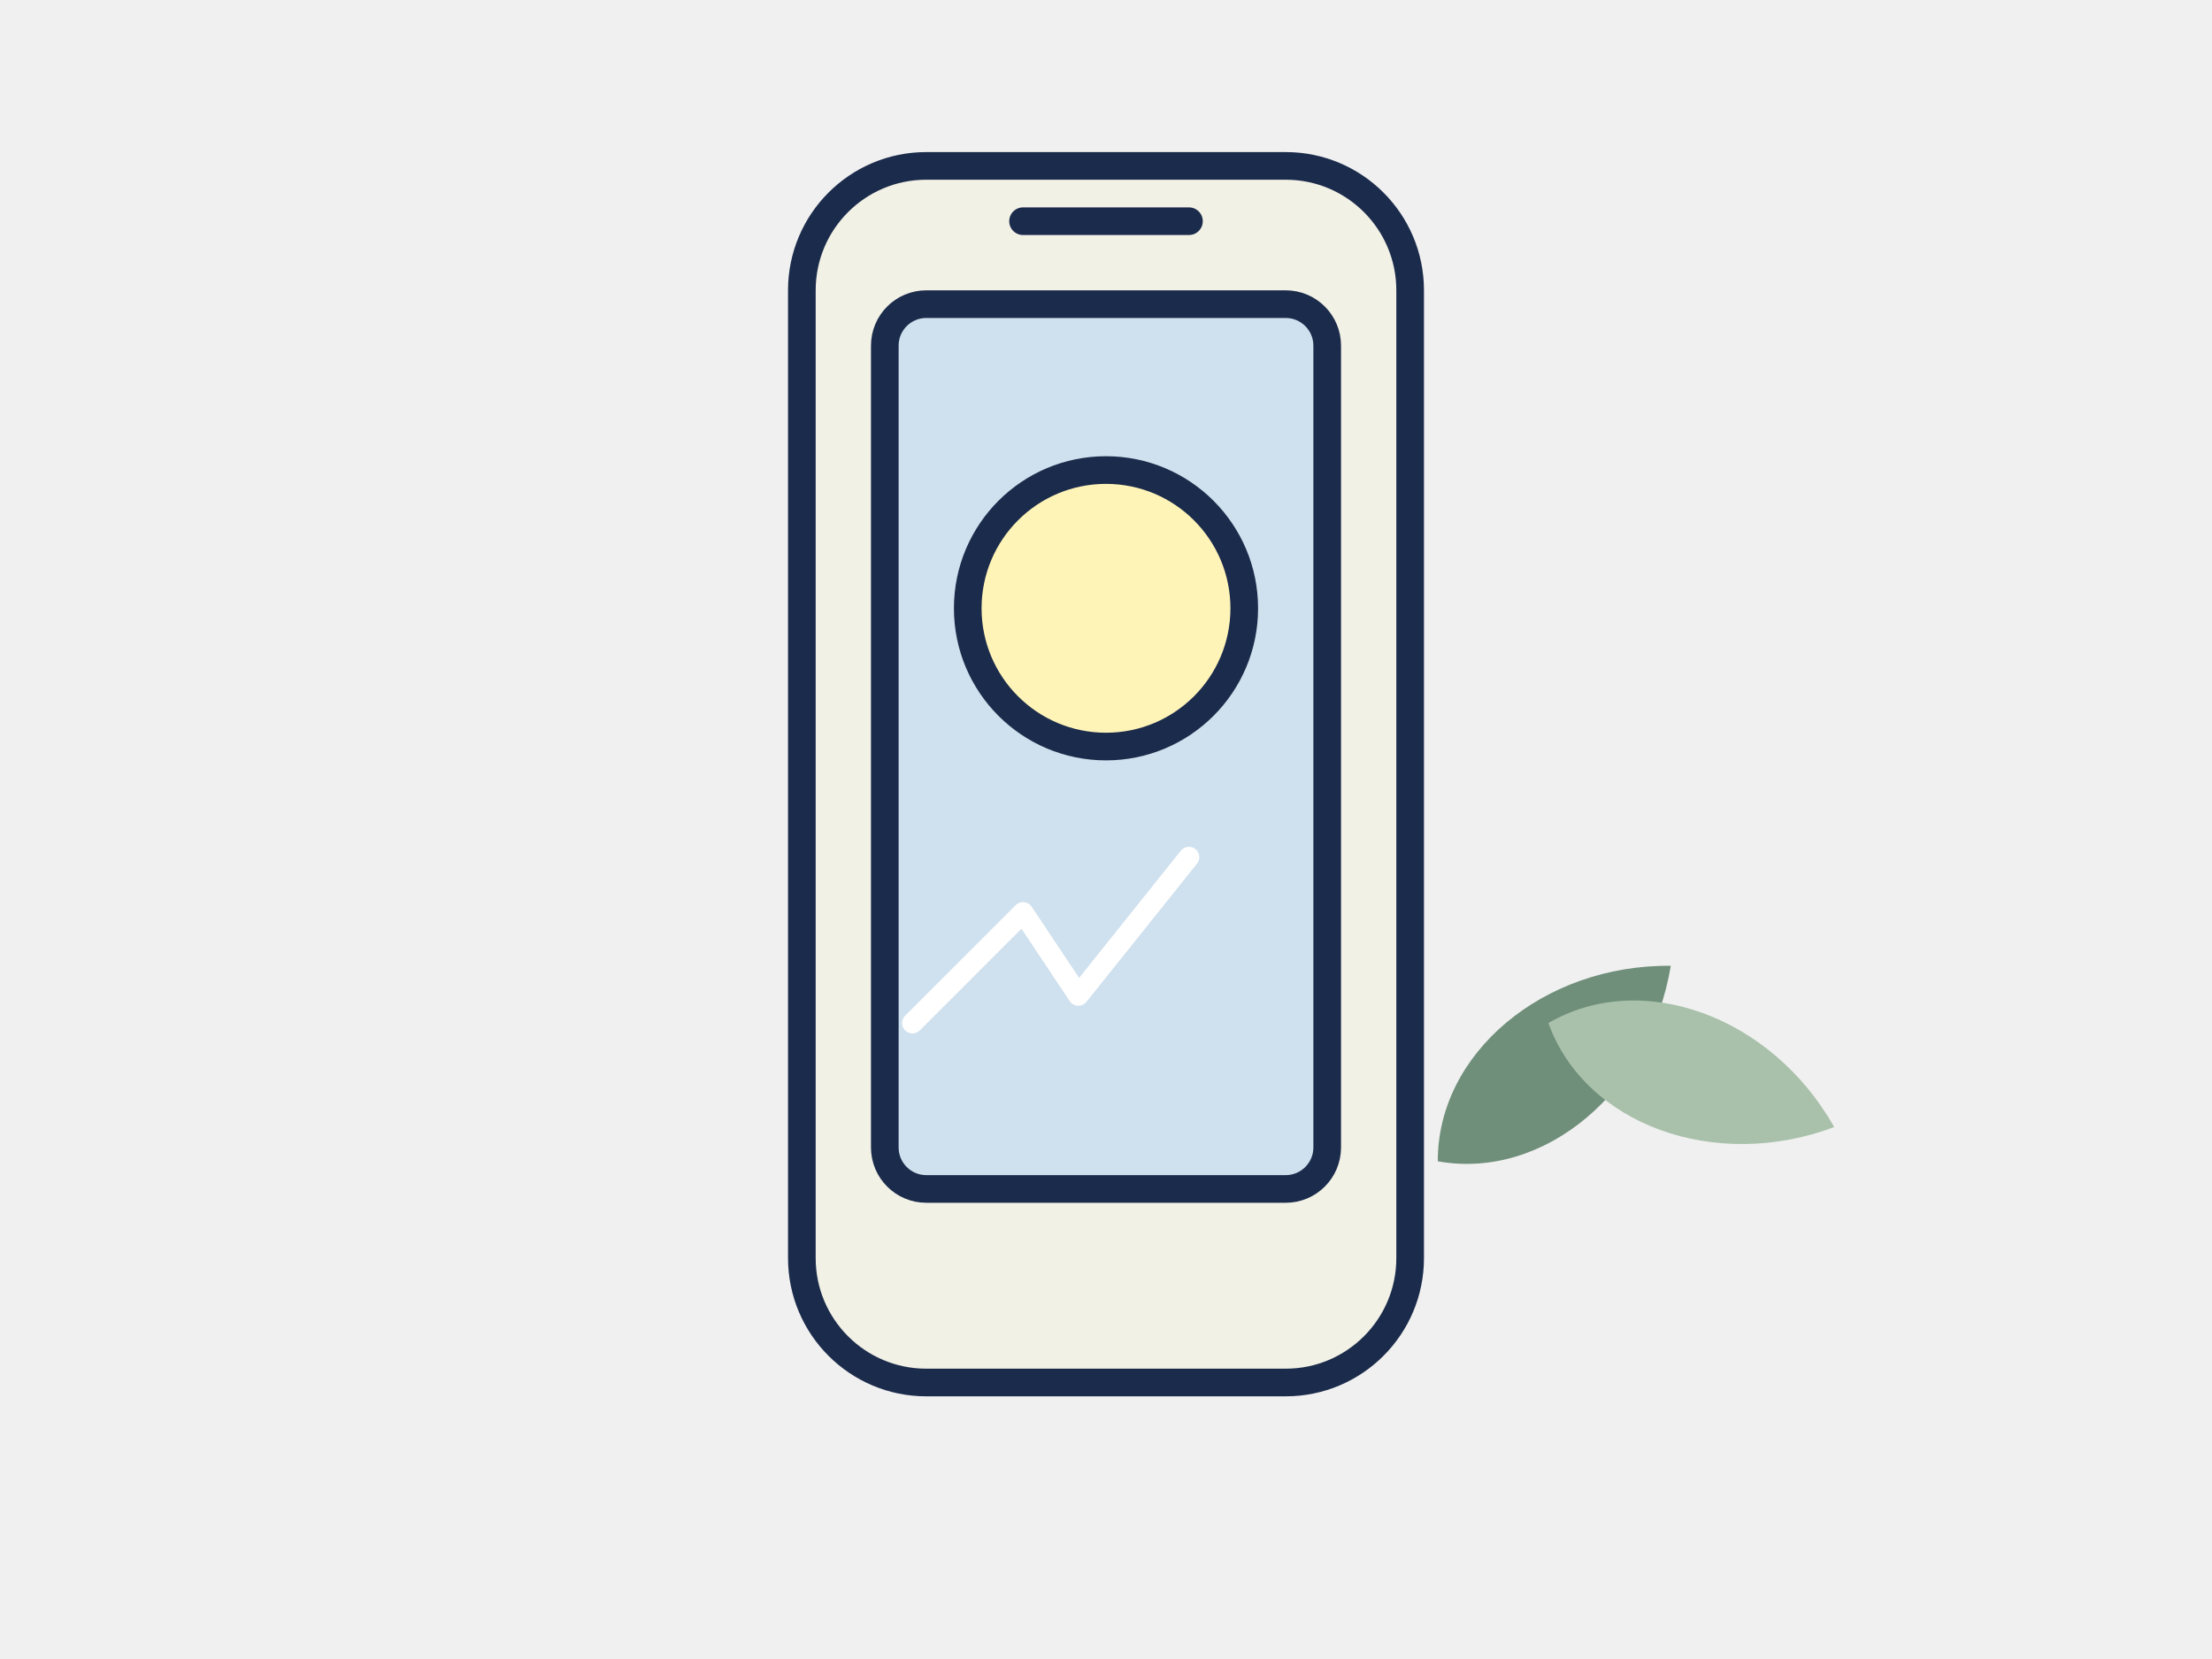
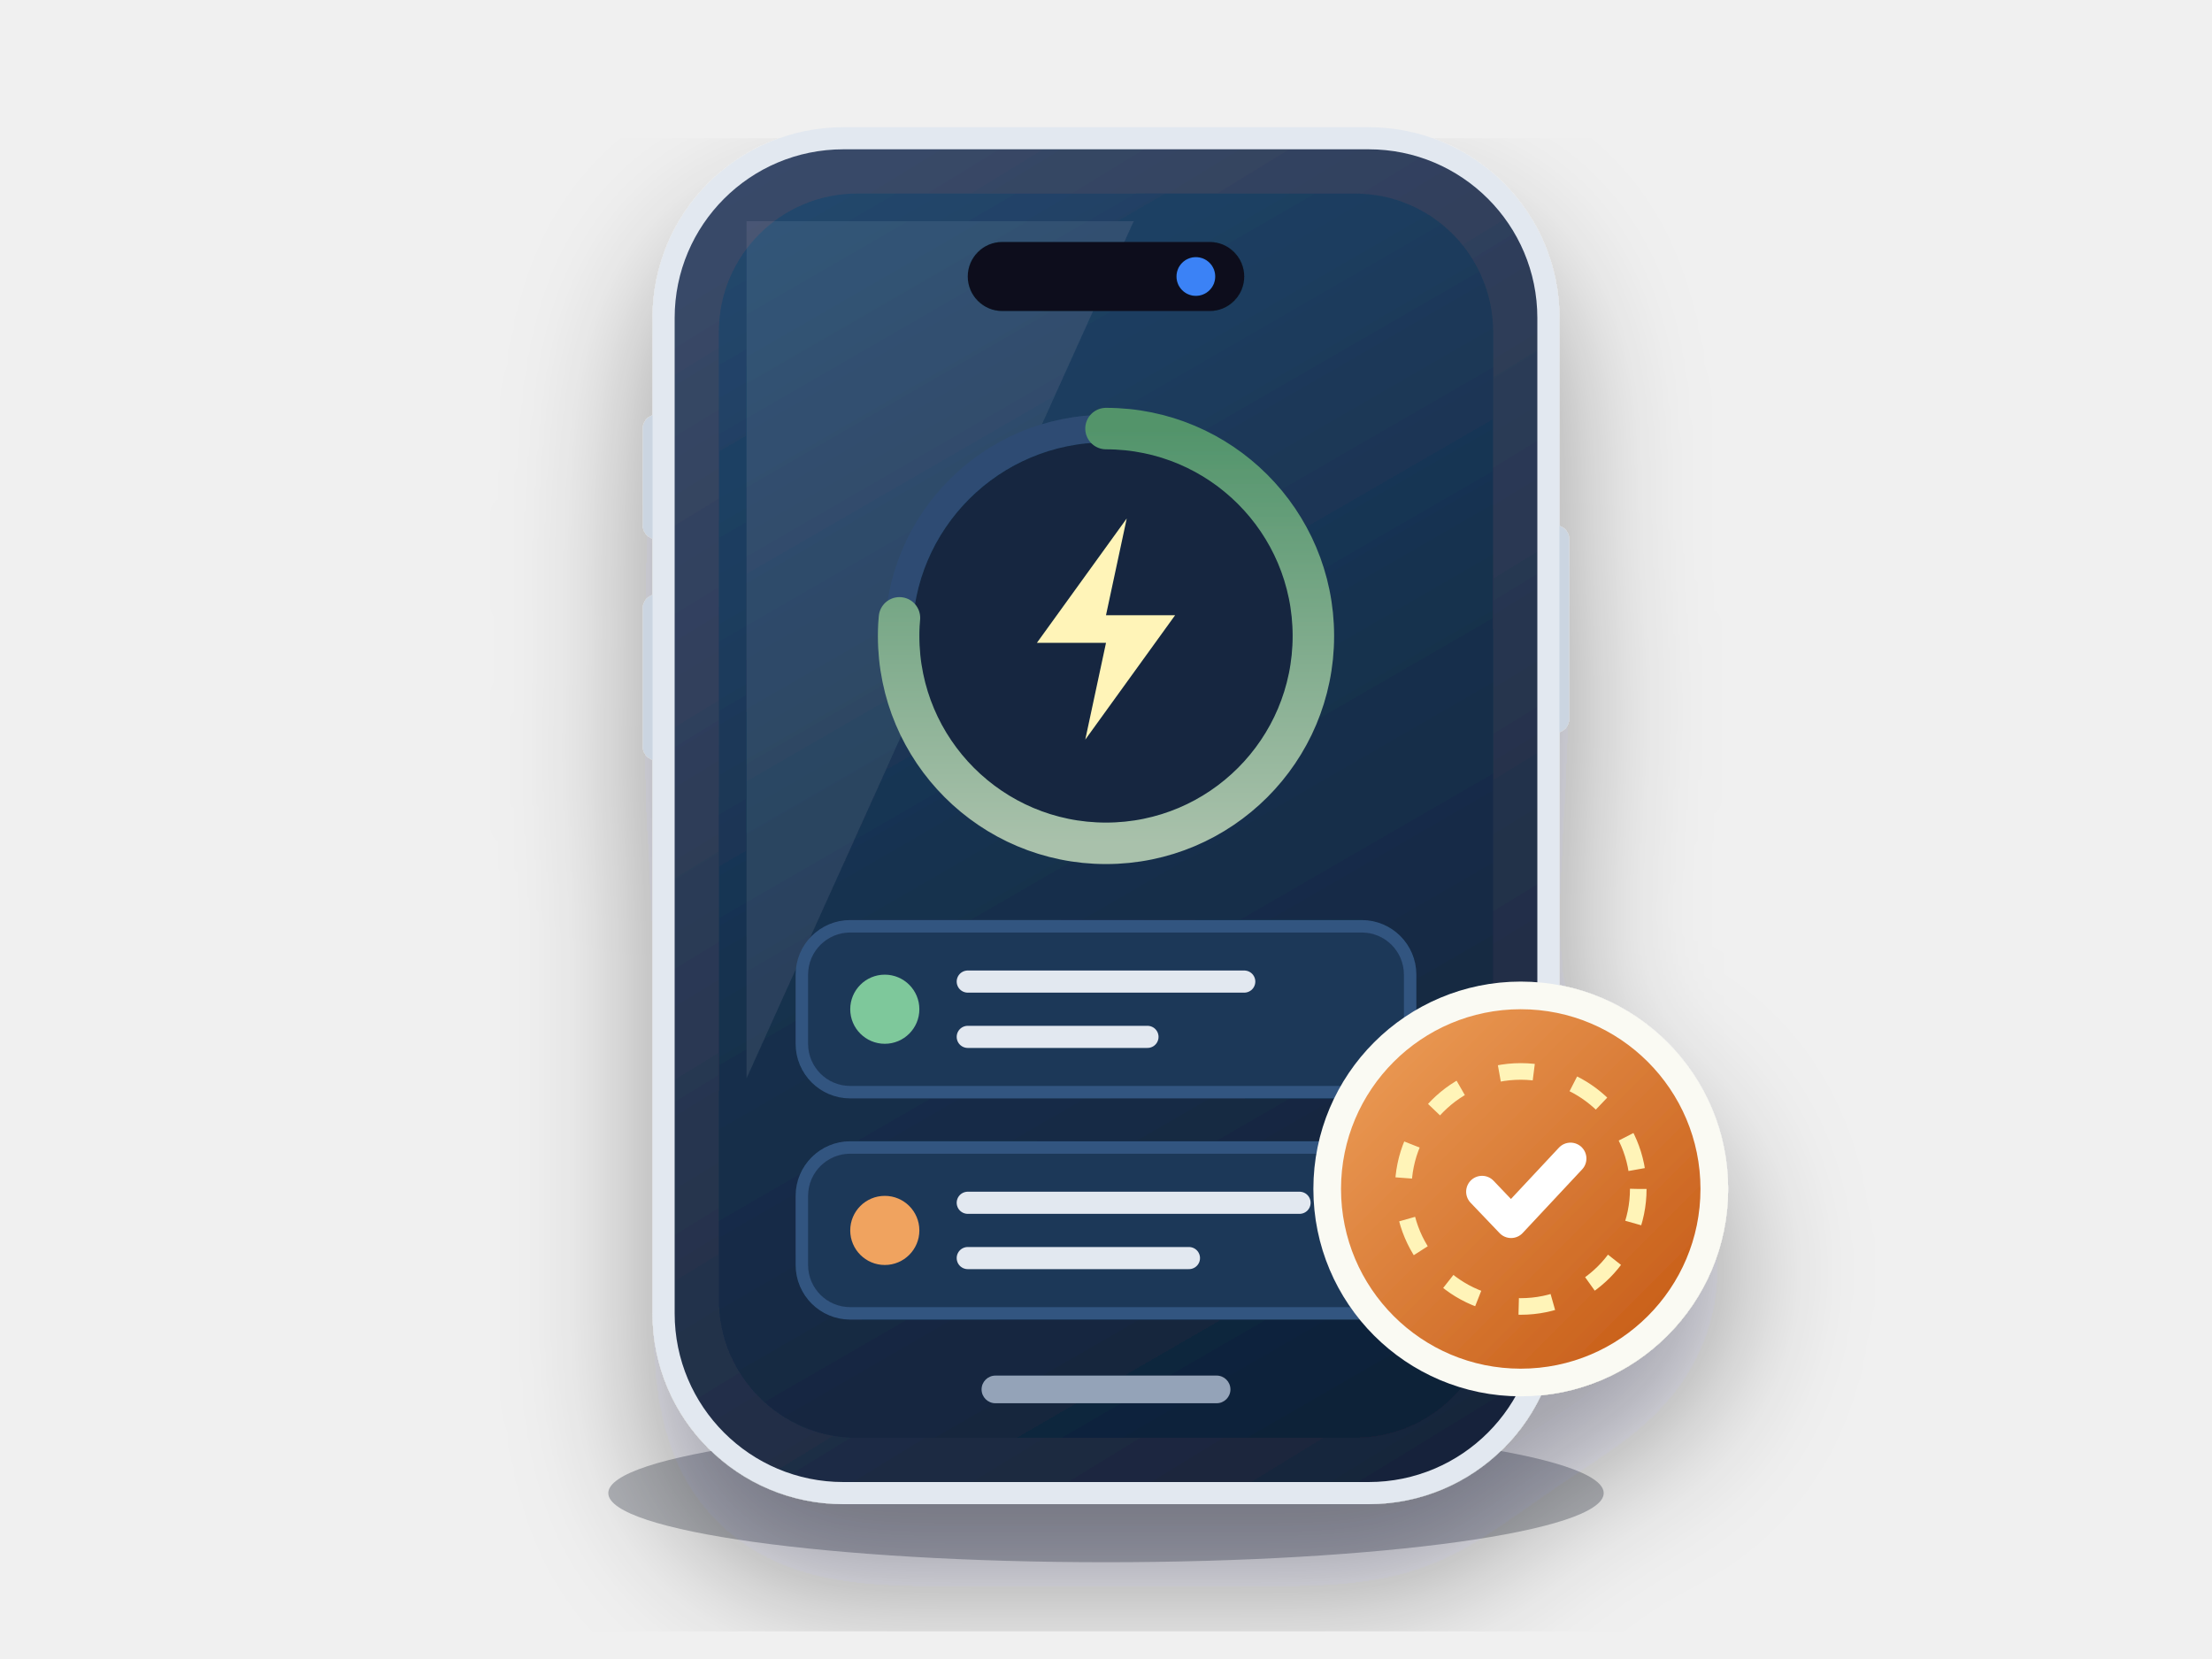
- <svg xmlns="http://www.w3.org/2000/svg" viewBox="0 0 160 120" fill="none" stroke="#1b2b4b" stroke-width="2" stroke-linecap="round" stroke-linejoin="round">
+ <svg xmlns="http://www.w3.org/2000/svg" viewBox="0 0 160 120" fill="none">
  <defs>
-     <path id="lf" d="M0 0C5-6 15-6 22 0 15 6 5 6 0 0Z" />
+     <linearGradient id="ph-body" x1="50" y1="10" x2="110" y2="108" gradientUnits="userSpaceOnUse">
+       <stop offset="0" stop-color="#3b4c6b" />
+       <stop offset="1" stop-color="#162238" />
+     </linearGradient>
+     <linearGradient id="ph-scr" x1="54" y1="14" x2="106" y2="104" gradientUnits="userSpaceOnUse">
+       <stop offset="0" stop-color="#23486e" />
+       <stop offset="0.5" stop-color="#17304d" />
+       <stop offset="1" stop-color="#0f2036" />
+     </linearGradient>
+     <linearGradient id="ph-acc" x1="0" y1="0" x2="1" y2="1">
+       <stop offset="0" stop-color="#f0a35e" />
+       <stop offset="1" stop-color="#c2540f" />
+     </linearGradient>
+     <linearGradient id="ph-bat" x1="0" y1="0" x2="1" y2="0">
+       <stop offset="0" stop-color="#a9c1ab" />
+       <stop offset="1" stop-color="#52946b" />
+     </linearGradient>
+     <filter id="ph-sh" x="28" y="4" width="108" height="114" filterUnits="userSpaceOnUse">
+       <feDropShadow dx="0" dy="6" stdDeviation="5" flood-color="#0a1224" flood-opacity="0.35" />
+     </filter>
  </defs>
-   <rect x="58" y="12" width="44" height="88" rx="9" fill="#f2f1e6" />
-   <rect x="64" y="22" width="32" height="64" rx="3" fill="#cfe0ee" />
-   <circle cx="80" cy="44" r="10" fill="#fff4b8" />
-   <path d="M74 16h12" />
-   <path d="M66 74l8-8 4 6 8-10" stroke="#ffffff" stroke-width="1.5" />
-   <use href="#lf" transform="translate(104 84) rotate(-40)" fill="#6f8f7a" stroke="none" />
-   <use href="#lf" transform="translate(112 74) rotate(20)" fill="#a9c1ab" stroke="none" />
+   <ellipse cx="80" cy="108" rx="36" ry="5" fill="#0a1224" opacity="0.28" />
+   <g filter="url(#ph-sh)">
+     <rect x="46.5" y="30" width="2.5" height="9" rx="1" fill="#cbd5e1" />
+     <rect x="46.5" y="43" width="2.5" height="12" rx="1" fill="#cbd5e1" />
+     <rect x="111" y="38" width="2.5" height="15" rx="1" fill="#cbd5e1" />
+     <rect x="48" y="10" width="64" height="98" rx="13" fill="url(#ph-body)" stroke="#e2e8f0" stroke-width="1.6" />
+     <rect x="52" y="14" width="56" height="90" rx="10" fill="url(#ph-scr)" />
+     <path d="M54 16h28L54 78V16Z" fill="#ffffff" opacity="0.08" />
+     <rect x="70" y="17.5" width="20" height="5" rx="2.5" fill="#09111e" />
+     <circle cx="86.5" cy="20" r="1.4" fill="#3b82f6" />
+     <circle cx="80" cy="46" r="15" fill="#132740" stroke="#2d4c73" stroke-width="2" />
+     <circle cx="80" cy="46" r="15" stroke="url(#ph-bat)" stroke-width="3" stroke-dasharray="72 30" stroke-linecap="round" transform="rotate(-90 80 46)" />
+     <path d="M81.5 37.5L75 46.5h5l-1.5 7 6.5-9h-5l1.5-7Z" fill="#fff4b8" />
+     <rect x="58" y="67" width="44" height="12" rx="3.5" fill="#1e3859" stroke="#335580" stroke-width="0.9" />
+     <circle cx="64" cy="73" r="2.5" fill="#7ec89b" />
+     <path d="M70 71h20M70 75h13" stroke="#e2e8f0" stroke-width="1.6" stroke-linecap="round" />
+     <rect x="58" y="83" width="44" height="12" rx="3.5" fill="#1e3859" stroke="#335580" stroke-width="0.9" />
+     <circle cx="64" cy="89" r="2.5" fill="#f0a35e" />
+     <path d="M70 87h24M70 91h16" stroke="#e2e8f0" stroke-width="1.6" stroke-linecap="round" />
+     <rect x="71" y="99.5" width="18" height="2" rx="1" fill="#94a3b8" />
+     <circle cx="110" cy="86" r="14" fill="url(#ph-acc)" stroke="#fafaf3" stroke-width="2" />
+     <path d="M107.2 86.2l2.1 2.2 4.3-4.6" stroke="#ffffff" stroke-width="2.3" stroke-linecap="round" stroke-linejoin="round" />
+     <circle cx="110" cy="86" r="8.5" stroke="#fff4b8" stroke-width="1.2" stroke-dasharray="2.5 3" />
+   </g>
</svg>
